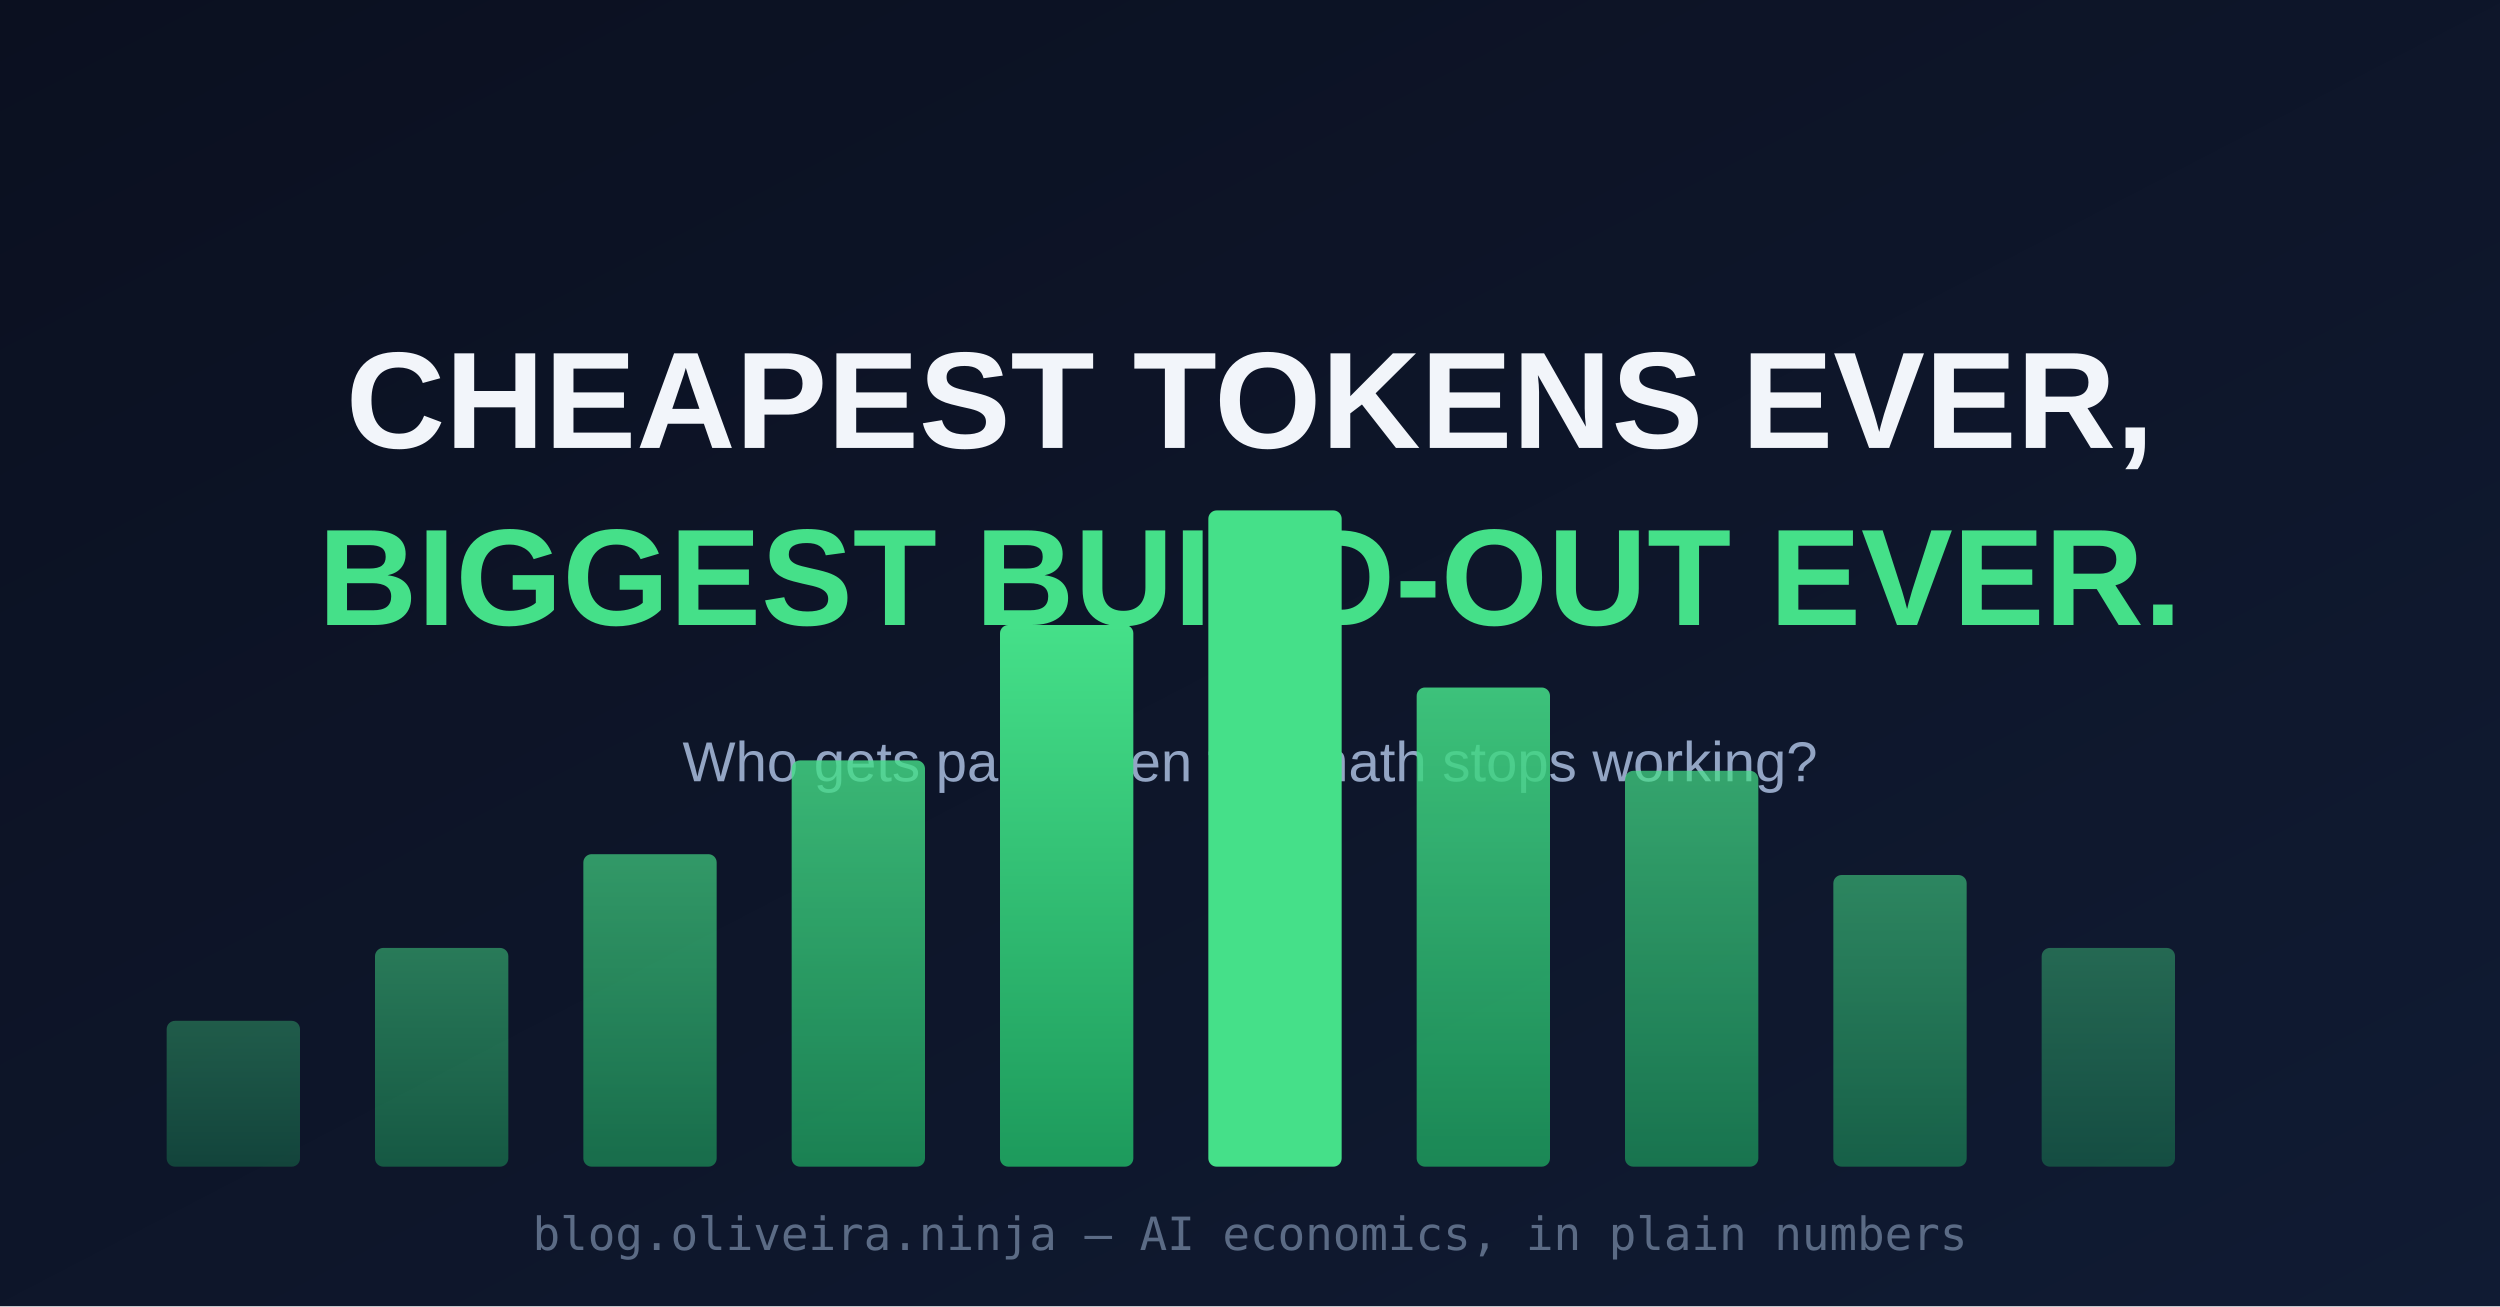
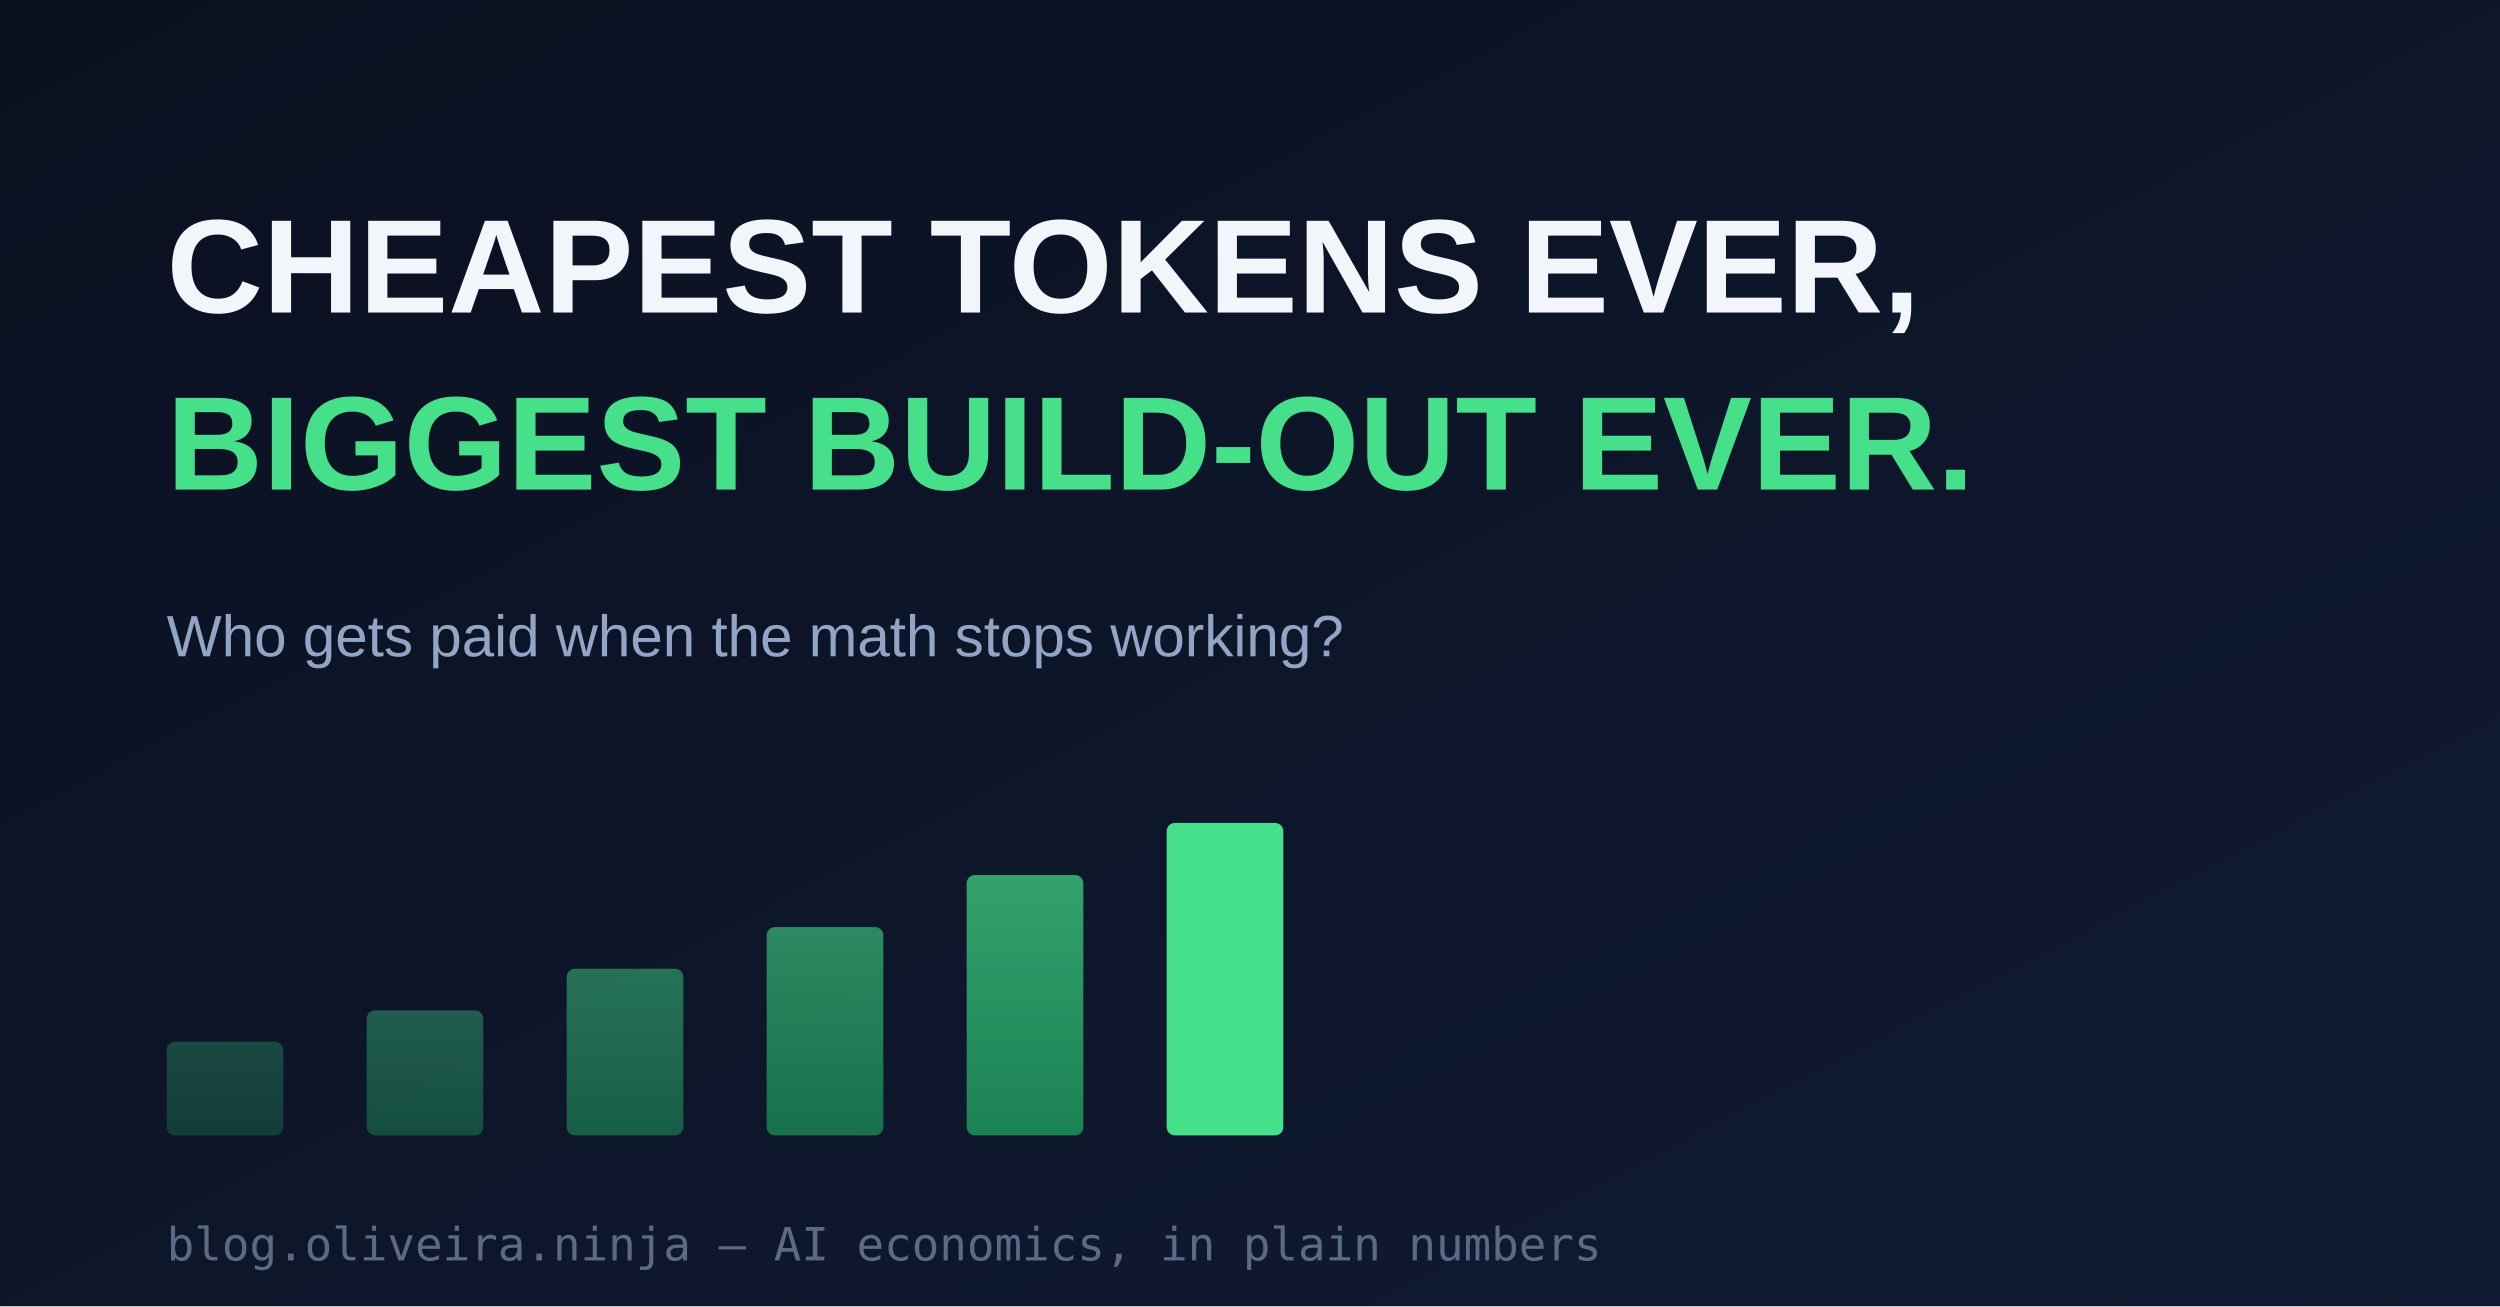
<svg xmlns="http://www.w3.org/2000/svg" width="1200" height="627" viewBox="0 0 1200 627">
  <defs>
    <linearGradient id="bg" x1="0" y1="0" x2="1" y2="1">
      <stop offset="0" stop-color="#0b1020" />
      <stop offset="1" stop-color="#101b33" />
    </linearGradient>
    <linearGradient id="bar" x1="0" y1="1" x2="0" y2="0">
      <stop offset="0" stop-color="#1d9a5c" />
-       <stop offset="1" stop-color="#45e089" />
+       <stop offset="1" stop-color="#3cbf7c" />
    </linearGradient>
  </defs>
  <rect width="1200" height="627" fill="url(#bg)" />
-   <text x="600" y="215" text-anchor="middle" font-family="Arial, Helvetica, sans-serif" font-weight="700" font-size="66" fill="#f2f5fa">CHEAPEST TOKENS EVER,</text>
-   <text x="600" y="300" text-anchor="middle" font-family="Arial, Helvetica, sans-serif" font-weight="700" font-size="66" fill="#45e089">BIGGEST BUILD-OUT EVER.</text>
-   <text x="600" y="375" text-anchor="middle" font-family="Arial, Helvetica, sans-serif" font-size="27" fill="#93a5c4">Who gets paid when the math stops working?</text>
+   <text x="80" y="150" font-family="Arial, Helvetica, sans-serif" font-weight="700" font-size="64" fill="#f2f5fa">CHEAPEST TOKENS EVER,</text>
+   <text x="80" y="235" font-family="Arial, Helvetica, sans-serif" font-weight="700" font-size="64" fill="#45e089">BIGGEST BUILD-OUT EVER.</text>
+   <text x="80" y="315" font-family="Arial, Helvetica, sans-serif" font-size="28" fill="#93a5c4">Who gets paid when the math stops working?</text>
  <g>
-     <rect x="80" y="490" width="64" height="70" rx="4" fill="url(#bar)" opacity="0.35" />
-     <rect x="180" y="455" width="64" height="105" rx="4" fill="url(#bar)" opacity="0.5" />
-     <rect x="280" y="410" width="64" height="150" rx="4" fill="url(#bar)" opacity="0.65" />
-     <rect x="380" y="365" width="64" height="195" rx="4" fill="url(#bar)" opacity="0.8" />
-     <rect x="480" y="300" width="64" height="260" rx="4" fill="url(#bar)" />
-     <rect x="580" y="245" width="64" height="315" rx="4" fill="#45e089" />
-     <rect x="680" y="330" width="64" height="230" rx="4" fill="url(#bar)" opacity="0.85" />
-     <rect x="780" y="370" width="64" height="190" rx="4" fill="url(#bar)" opacity="0.7" />
-     <rect x="880" y="420" width="64" height="140" rx="4" fill="url(#bar)" opacity="0.55" />
-     <rect x="980" y="455" width="64" height="105" rx="4" fill="url(#bar)" opacity="0.4" />
+     <rect x="80" y="500" width="56" height="45" rx="4" fill="url(#bar)" opacity="0.30" />
+     <rect x="176" y="485" width="56" height="60" rx="4" fill="url(#bar)" opacity="0.42" />
+     <rect x="272" y="465" width="56" height="80" rx="4" fill="url(#bar)" opacity="0.55" />
+     <rect x="368" y="445" width="56" height="100" rx="4" fill="url(#bar)" opacity="0.68" />
+     <rect x="464" y="420" width="56" height="125" rx="4" fill="url(#bar)" opacity="0.82" />
+     <rect x="560" y="395" width="56" height="150" rx="4" fill="#45e089" />
  </g>
-   <text x="600" y="600" text-anchor="middle" font-family="monospace" font-size="22" fill="#5b6b85">blog.oliveira.ninja — AI economics, in plain numbers</text>
+   <text x="80" y="605" font-family="monospace" font-size="22" fill="#5b6b85">blog.oliveira.ninja — AI economics, in plain numbers</text>
</svg>
